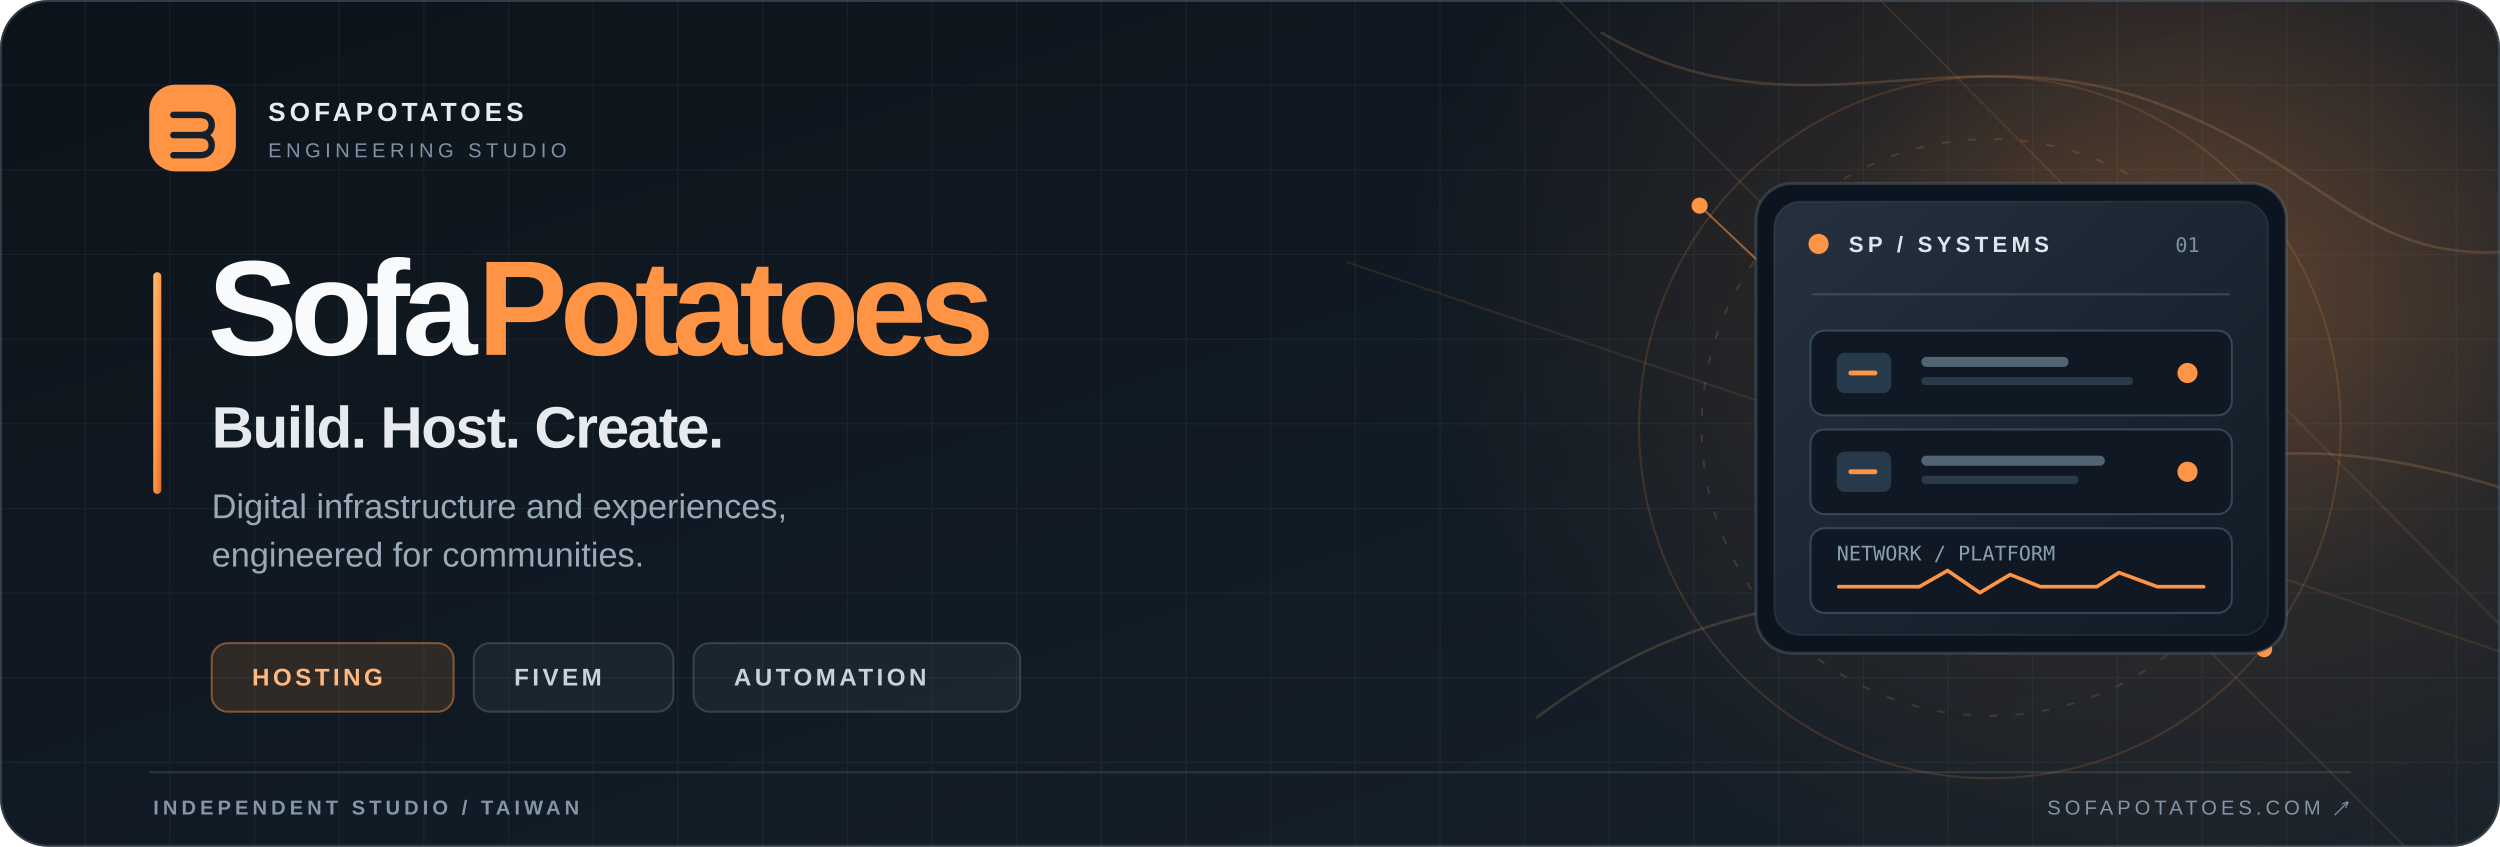
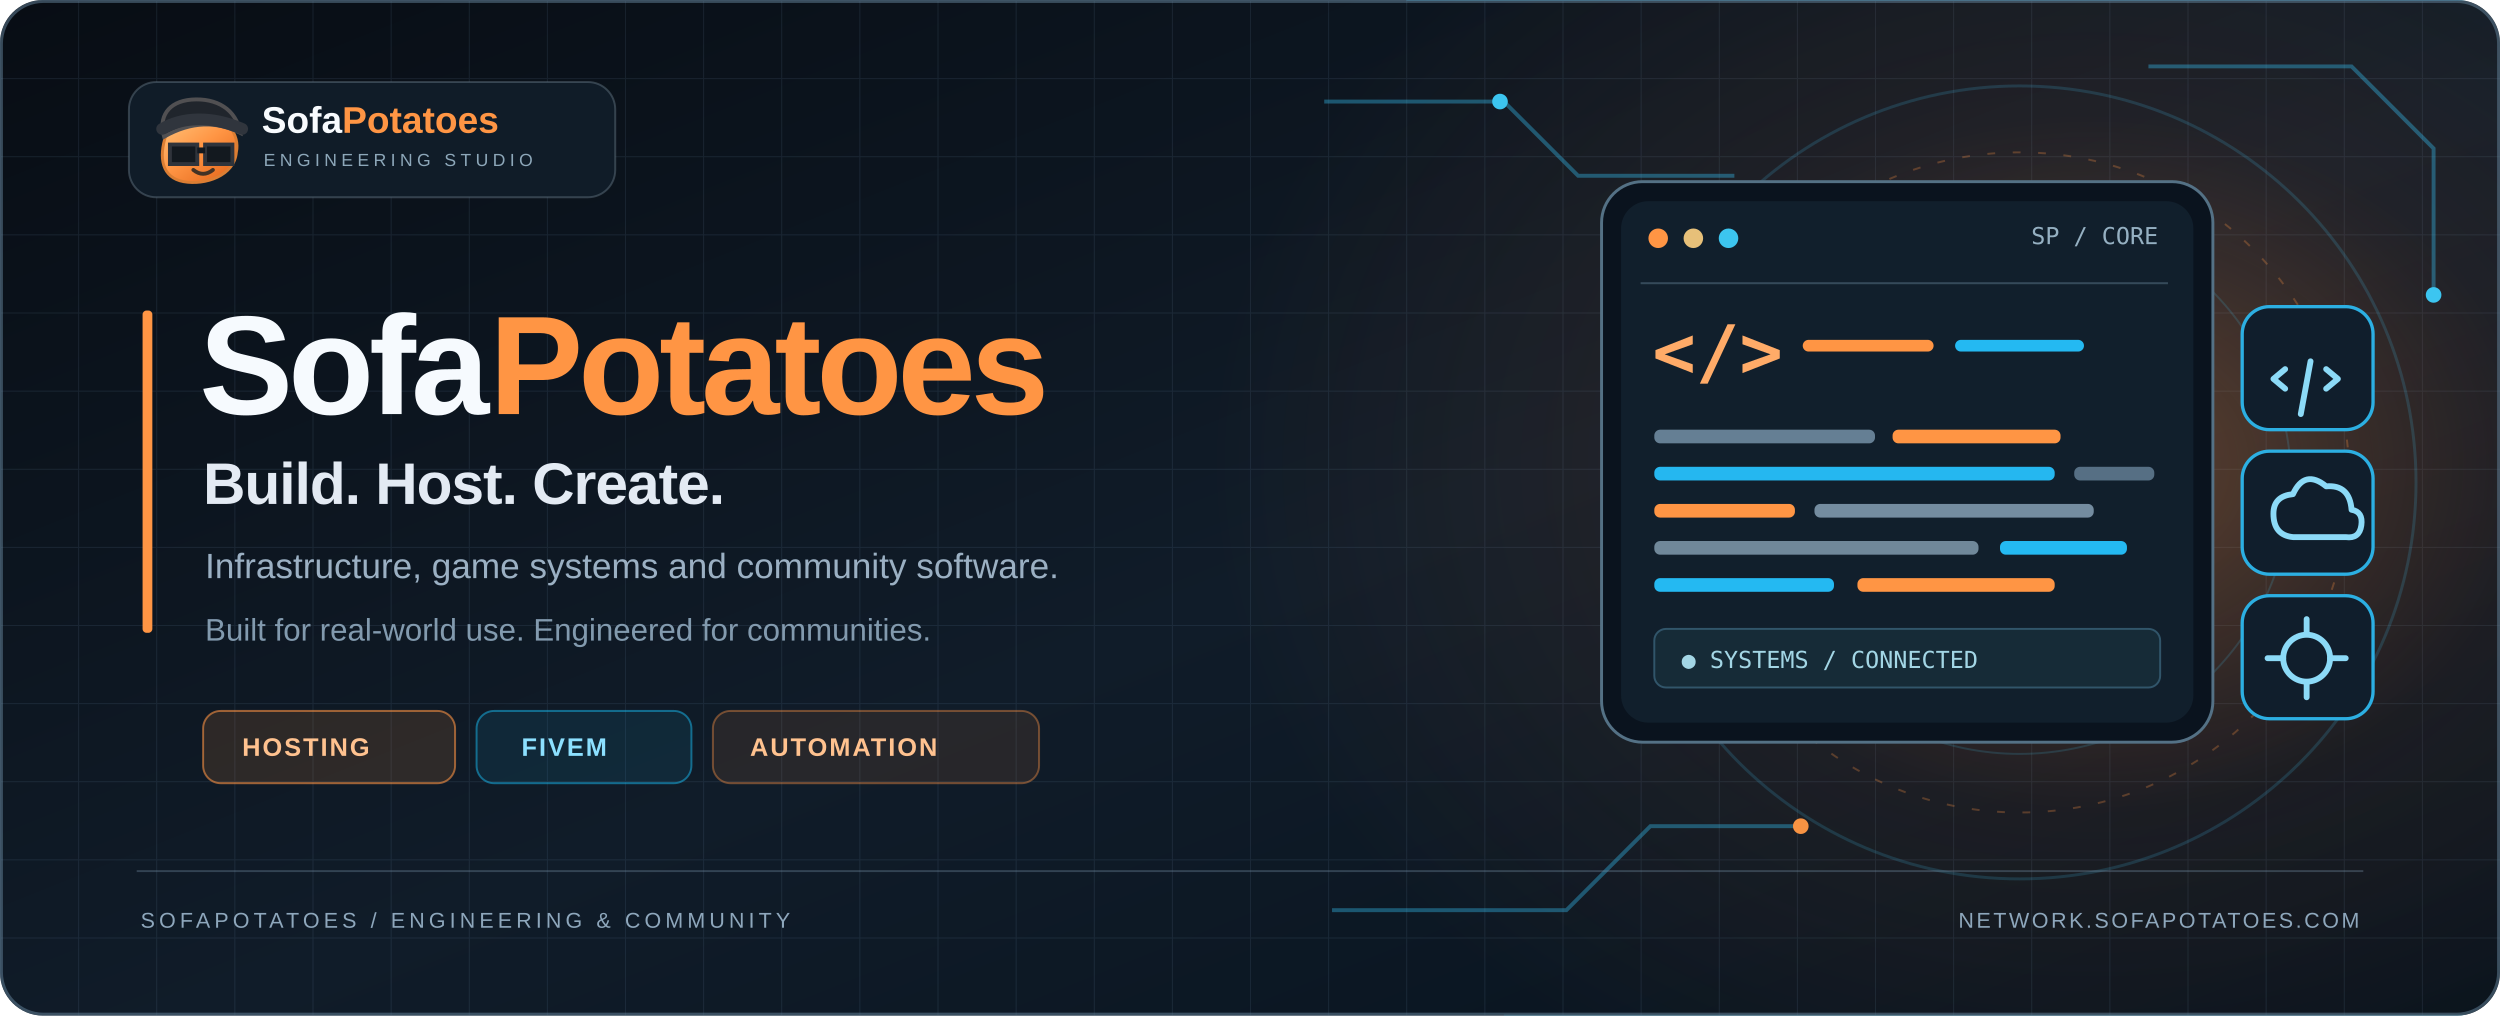
- <svg xmlns="http://www.w3.org/2000/svg" width="1240" height="420" viewBox="0 0 1240 420" role="img" aria-labelledby="title desc">
+ <svg xmlns="http://www.w3.org/2000/svg" width="1280" height="520" viewBox="0 0 1280 520" role="img" aria-labelledby="title desc">
  <defs>
-     <linearGradient id="background" x1="0" x2="1" y1="0" y2="1">
-       <stop offset="0" stop-color="#0D131A" />
-       <stop offset=".56" stop-color="#111B25" />
-       <stop offset="1" stop-color="#18212A" />
+     <linearGradient id="bg" x2="1" y2="1">
+       <stop stop-color="#080D14" />
+       <stop offset=".54" stop-color="#101C29" />
+       <stop offset="1" stop-color="#07121D" />
    </linearGradient>
-     <linearGradient id="orange" x1="0" x2="1" y1="0" y2="1">
-       <stop offset="0" stop-color="#FFBB78" />
-       <stop offset=".56" stop-color="#FF9544" />
-       <stop offset="1" stop-color="#E56A25" />
+     <linearGradient id="orange" x2=".8" y2="1">
+       <stop stop-color="#FFCB83" />
+       <stop offset=".55" stop-color="#FF9544" />
+       <stop offset="1" stop-color="#E66A1E" />
+     </linearGradient>
+     <linearGradient id="cyan" x2="1" y2="1">
+       <stop stop-color="#94EAFF" />
+       <stop offset="1" stop-color="#18A8EF" />
    </linearGradient>
    <radialGradient id="aura">
-       <stop offset="0" stop-color="#FF9544" stop-opacity=".34" />
-       <stop offset=".5" stop-color="#FF9544" stop-opacity=".09" />
+       <stop stop-color="#FF9544" stop-opacity=".35" />
+       <stop offset=".5" stop-color="#E67030" stop-opacity=".08" />
      <stop offset="1" stop-color="#FF9544" stop-opacity="0" />
    </radialGradient>
-     <linearGradient id="panel" x1="0" x2="1" y1="0" y2="1">
-       <stop offset="0" stop-color="#25313F" />
-       <stop offset="1" stop-color="#111B25" />
-     </linearGradient>
-     <pattern id="grid" width="42" height="42" patternUnits="userSpaceOnUse">
-       <path d="M42 0H0V42" fill="none" stroke="#8A99A9" stroke-opacity=".09" stroke-width="1" />
+     <pattern id="grid" width="40" height="40" patternUnits="userSpaceOnUse">
+       <path d="M40 0H0V40" fill="none" stroke="#82A6C8" stroke-opacity=".11" />
    </pattern>
-     <clipPath id="frame">
-       <rect width="1240" height="420" rx="24" />
+     <clipPath id="round">
+       <rect width="1280" height="520" rx="22" />
    </clipPath>
  </defs>
-   <g clip-path="url(#frame)">
-     <rect width="1240" height="420" fill="url(#background)" />
-     <rect width="1240" height="420" fill="url(#grid)" />
-     <ellipse cx="1084" cy="142" rx="385" ry="320" fill="url(#aura)" />
-     <path d="M738-35 1234 461M878-55 1255 325M668 130l592 200" fill="none" stroke="#FF9544" stroke-opacity=".12" stroke-width="1" />
-     <path d="M794 16C891 73 970 13 1072 52c93 35 104 92 207 67M762 356c107-80 173-42 245-88 76-47 140-60 261-17" fill="none" stroke="#FFB16C" stroke-opacity=".17" stroke-width="1.3" />
-     <g transform="translate(74 42)">
-       <rect width="43" height="43" rx="13" fill="#FF9544" />
-       <path d="M12 15h13c4 0 6 2 6 5s-2 5-6 5H18m-6 0h13c4 0 6 2 6 5s-2 5-6 5H12" fill="none" stroke="#17202A" stroke-width="3.2" stroke-linecap="round" stroke-linejoin="round" />
-       <text x="59" y="18" font-family="Arial, Helvetica, sans-serif" font-size="13" font-weight="700" letter-spacing="2" fill="#E7ECF1">SOFAPOTATOES</text>
-       <text x="59" y="36" font-family="Arial, Helvetica, sans-serif" font-size="10" letter-spacing="2.2" fill="#7F92A6">ENGINEERING STUDIO</text>
+   <g clip-path="url(#round)">
+     <rect width="1280" height="520" fill="url(#bg)" />
+     <rect width="1280" height="520" fill="url(#grid)" />
+     <ellipse cx="1070" cy="238" rx="450" ry="355" fill="url(#aura)" />
+     <path d="M720 0h560M770 520h510" stroke="#39BDEB" stroke-opacity=".35" />
+     <path d="M678 52h92l38 38h80M682 466h120l43-43h78M1100 34h104l42 42v76" stroke="#37BFEF" fill="none" stroke-opacity=".38" stroke-width="2" />
+     <circle cx="768" cy="52" r="4" fill="#3CC5F0" />
+     <circle cx="922" cy="423" r="4" fill="#F79343" />
+     <circle cx="1246" cy="151" r="4" fill="#3CC5F0" />
+     <g transform="translate(66 42)">
+       <rect width="249" height="59" rx="14" fill="#101C28" stroke="#6B7E8C" stroke-opacity=".43" />
+       <g transform="translate(13 9)">
+         <path d="M6 18C2 30 4 40 15 42c11 2 26-3 27-15 2-9-5-19-18-20C15 5 9 10 6 18Z" fill="url(#orange)" stroke="#DC7E33" stroke-width="1.5" />
+         <path d="M5 19c-3-10 2-18 14-19 13-1 23 5 25 17-12-6-25-6-39 2Z" fill="#20252C" stroke="#515052" stroke-width="2" />
+         <path d="M4 15c10-6 25-7 41 0" stroke="#30353D" stroke-width="6" fill="none" stroke-linecap="round" />
+         <path d="M8 23h14v10H8zM26 23h14v10H26z" fill="#13191F" stroke="#30343B" stroke-width="2" />
+         <path d="M22 26h4" stroke="#13191F" stroke-width="3" />
+         <path d="M20 36q5 4 10 0" stroke="#433225" stroke-width="2" fill="none" stroke-linecap="round" />
+       </g>
+       <text x="68" y="26" fill="#F8FBFE" font-size="19" font-family="Arial,Helvetica,sans-serif" font-weight="700">Sofa<tspan fill="#FF9544">Potatoes</tspan>
+       </text>
+       <text x="69" y="43" fill="#8DA7B9" font-family="Arial,Helvetica,sans-serif" font-size="9" letter-spacing="2.25">ENGINEERING STUDIO</text>
    </g>
-     <rect x="76" y="135" width="4" height="110" rx="2" fill="url(#orange)" />
-     <text x="103" y="176" font-family="Arial, Helvetica, sans-serif" font-size="67" font-weight="800" letter-spacing="-3.8" fill="#F8FAFB">Sofa<tspan fill="#FF9544">Potatoes</tspan>
+     <rect x="73" y="159" width="5" height="165" rx="2" fill="#FF9544" />
+     <text x="102" y="212" font-family="Arial,Helvetica,sans-serif" font-size="72" font-weight="800" letter-spacing="-2.5" fill="#F6FAFE">Sofa<tspan fill="#FF9544">Potatoes</tspan>
    </text>
-     <text x="105" y="222" font-family="Arial, Helvetica, sans-serif" font-size="29" font-weight="600" letter-spacing="-.7" fill="#E7EBF0">Build. Host. Create.</text>
-     <text x="105" y="257" font-family="Arial, Helvetica, sans-serif" font-size="17" fill="#98A9B8">Digital infrastructure and experiences,</text>
-     <text x="105" y="281" font-family="Arial, Helvetica, sans-serif" font-size="17" fill="#98A9B8">engineered for communities.</text>
-     <g font-family="Arial, Helvetica, sans-serif" font-size="12" font-weight="700" letter-spacing="1.7">
-       <rect x="105" y="319" width="120" height="34" rx="8" fill="#FF9544" fill-opacity=".13" stroke="#FF9544" stroke-opacity=".45" />
-       <text x="125" y="340" fill="#FFB87D">HOSTING</text>
-       <rect x="235" y="319" width="99" height="34" rx="8" fill="#D8E0E9" fill-opacity=".05" stroke="#4E6173" stroke-opacity=".55" />
-       <text x="255" y="340" fill="#C6D2DF">FIVEM</text>
-       <rect x="344" y="319" width="162" height="34" rx="8" fill="#D8E0E9" fill-opacity=".05" stroke="#4E6173" stroke-opacity=".55" />
-       <text x="364" y="340" fill="#C6D2DF">AUTOMATION</text>
+     <text x="104" y="258" font-family="Arial,Helvetica,sans-serif" font-size="30" font-weight="700" letter-spacing="-.5" fill="#E3EAF3">Build. Host. Create.</text>
+     <text x="105" y="296" font-family="Arial,Helvetica,sans-serif" font-size="18" fill="#9BB0C3">Infrastructure, game systems and community software.</text>
+     <text x="105" y="328" font-family="Arial,Helvetica,sans-serif" font-size="16" fill="#829AAE">Built for real-world use. Engineered for communities.</text>
+     <g font-family="Arial,Helvetica,sans-serif" font-weight="700" font-size="13" letter-spacing="1">
+       <rect x="104" y="364" width="129" height="37" rx="9" fill="#FF9544" fill-opacity=".13" stroke="#FF9544" stroke-opacity=".58" />
+       <text x="124" y="387" fill="#FFC28F">HOSTING</text>
+       <rect x="244" y="364" width="110" height="37" rx="9" fill="#19B7EB" fill-opacity=".09" stroke="#19B7EB" stroke-opacity=".51" />
+       <text x="267" y="387" fill="#8CE0FF">FIVEM</text>
+       <rect x="365" y="364" width="167" height="37" rx="9" fill="#FF9544" fill-opacity=".10" stroke="#FF9544" stroke-opacity=".4" />
+       <text x="384" y="387" fill="#FFC28F">AUTOMATION</text>
    </g>
-     <g transform="translate(823 64)">
-       <circle cx="164" cy="148" r="174" fill="none" stroke="#FF9544" stroke-opacity=".16" stroke-width="1" />
-       <circle cx="164" cy="148" r="143" fill="none" stroke="#FF9544" stroke-opacity=".17" stroke-width="1" stroke-dasharray="4 9" />
-       <circle cx="164" cy="148" r="112" fill="none" stroke="#FF9544" stroke-opacity=".18" stroke-width="1" />
-       <circle cx="20" cy="38" r="4" fill="#FF9544" />
-       <circle cx="300" cy="258" r="4" fill="#FF9544" />
-       <path d="M20 38 77 92M300 258 261 220" fill="none" stroke="#FF9544" stroke-opacity=".55" />
+     <circle cx="1034" cy="247" r="203" stroke="#43C7F1" stroke-opacity=".17" stroke-width="1.5" fill="none" />
+     <circle cx="1034" cy="247" r="169" stroke="#FF9544" stroke-opacity=".27" stroke-dasharray="4 9" fill="none" />
+     <circle cx="1034" cy="247" r="139" stroke="#43C7F1" stroke-opacity=".16" fill="none" />
+     <g transform="translate(820 93)">
+       <rect x="0" y="0" width="313" height="287" rx="21" fill="#0A131E" stroke="#547185" stroke-width="1.5" />
+       <rect x="10" y="10" width="293" height="267" rx="14" fill="#111F2C" />
+       <circle cx="29" cy="29" r="5" fill="#FF9544" />
+       <circle cx="47" cy="29" r="5" fill="#E7C079" />
+       <circle cx="65" cy="29" r="5" fill="#3CC5EF" />
+       <text x="285" y="32" fill="#95B0C2" text-anchor="end" font-family="monospace" font-size="12">SP / CORE</text>
+       <path d="M20 52H290" stroke="#526D80" stroke-opacity=".55" />
+       <text x="26" y="100" fill="#FFAB68" font-family="monospace" font-size="37" font-weight="700">&lt;/&gt;</text>
+       <rect x="103" y="81" width="67" height="6" rx="3" fill="#FF9544" />
+       <rect x="181" y="81" width="66" height="6" rx="3" fill="#24B9F2" />
+       <rect x="27" y="127" width="113" height="7" rx="3" fill="#657F94" />
+       <rect x="149" y="127" width="86" height="7" rx="3" fill="#FF9544" />
+       <rect x="27" y="146" width="205" height="7" rx="3" fill="#25B7F0" />
+       <rect x="242" y="146" width="41" height="7" rx="3" fill="#566F84" />
+       <rect x="27" y="165" width="72" height="7" rx="3" fill="#FF9544" />
+       <rect x="109" y="165" width="143" height="7" rx="3" fill="#748CA0" />
+       <rect x="27" y="184" width="166" height="7" rx="3" fill="#70889A" />
+       <rect x="204" y="184" width="65" height="7" rx="3" fill="#24B9F2" />
+       <rect x="27" y="203" width="92" height="7" rx="3" fill="#24B9F2" />
+       <rect x="131" y="203" width="101" height="7" rx="3" fill="#FF9544" />
+       <rect x="27" y="229" width="259" height="30" rx="6" fill="#162B37" stroke="#31556A" />
+       <text x="41" y="249" fill="#A3D6E5" font-family="monospace" font-size="12">● SYSTEMS / CONNECTED</text>
    </g>
-     <g transform="translate(871 91)">
-       <rect width="263" height="233" rx="18" fill="#0C151F" stroke="#6A7A89" stroke-opacity=".34" stroke-width="1.5" />
-       <rect x="9" y="9" width="245" height="215" rx="13" fill="url(#panel)" stroke="#D8E4EE" stroke-opacity=".08" />
-       <path d="M28 55H235" stroke="#597084" stroke-opacity=".48" />
-       <circle cx="31" cy="30" r="5" fill="#FF9544" />
-       <text x="46" y="34" font-family="Arial, Helvetica, sans-serif" font-size="11" font-weight="700" letter-spacing="2.1" fill="#DDE6EF">SP / SYSTEMS</text>
-       <text x="220" y="34" text-anchor="end" font-family="monospace" font-size="10" fill="#7D92A5">01</text>
-       <g transform="translate(27 73)">
-         <rect width="209" height="42" rx="7" fill="#101923" stroke="#43586A" stroke-opacity=".7" />
-         <rect x="13" y="11" width="27" height="20" rx="4" fill="#263A4B" />
-         <path d="M20 21h12" stroke="#FF9544" stroke-width="2.4" stroke-linecap="round" />
-         <rect x="55" y="13" width="73" height="5" rx="2.5" fill="#7F95A7" fill-opacity=".6" />
-         <rect x="55" y="23" width="105" height="4" rx="2" fill="#567184" fill-opacity=".38" />
-         <circle cx="187" cy="21" r="5" fill="#FF9544" />
-       </g>
-       <g transform="translate(27 122)">
-         <rect width="209" height="42" rx="7" fill="#101923" stroke="#43586A" stroke-opacity=".7" />
-         <rect x="13" y="11" width="27" height="20" rx="4" fill="#263A4B" />
-         <path d="M20 21h12" stroke="#FF9544" stroke-width="2.4" stroke-linecap="round" />
-         <rect x="55" y="13" width="91" height="5" rx="2.5" fill="#7F95A7" fill-opacity=".6" />
-         <rect x="55" y="23" width="78" height="4" rx="2" fill="#567184" fill-opacity=".38" />
-         <circle cx="187" cy="21" r="5" fill="#FF9544" />
-       </g>
-       <g transform="translate(27 171)">
-         <rect width="209" height="42" rx="7" fill="#101923" stroke="#43586A" stroke-opacity=".7" />
-         <text x="13" y="16" font-family="monospace" font-size="10" fill="#87A0B1">NETWORK / PLATFORM</text>
-         <path d="M14 29h40l14-8 16 11 15-9 15 6h28l11-7 19 7h23" fill="none" stroke="#FF9544" stroke-width="1.8" stroke-linecap="round" stroke-linejoin="round" />
-       </g>
+     <g fill="#101E2C" stroke="#2CAFE2" stroke-width="1.7">
+       <rect x="1148" y="157" width="67" height="63" rx="14" />
+       <rect x="1148" y="231" width="67" height="63" rx="14" />
+       <rect x="1148" y="305" width="67" height="63" rx="14" />
    </g>
-     <path d="M74 383H1166" stroke="#73879B" stroke-opacity=".25" />
-     <text x="76" y="404" font-family="Arial, Helvetica, sans-serif" font-size="10" font-weight="700" letter-spacing="2" fill="#8396A8">INDEPENDENT STUDIO  /  TAIWAN</text>
-     <text x="1165" y="404" text-anchor="end" font-family="Arial, Helvetica, sans-serif" font-size="10" letter-spacing="2" fill="#8396A8">SOFAPOTATOES.COM  ↗</text>
+     <g stroke="#8CDAF7" stroke-width="3" fill="none" stroke-linecap="round" stroke-linejoin="round">
+       <path d="M1170 189l-6 5 6 5m21-10 6 5-6 5m-8-14-5 27" />
+       <path d="M1164 263q0-9 10-10 6-13 17-4 12-1 13 12 6 1 5 8t-8 6h-27q-10-1-10-12Z" />
+       <circle cx="1181" cy="337" r="12" />
+       <path d="M1181 317v7m0 26v7m-20-20h8m24 0h8" />
+     </g>
+     <path d="M70 446H1210" stroke="#6E879B" stroke-opacity=".38" />
+     <text x="72" y="475" fill="#8EA7BC" font-family="Arial,Helvetica,sans-serif" font-size="11" letter-spacing="2.1">SOFAPOTATOES  /  ENGINEERING &amp; COMMUNITY</text>
+     <text x="1208" y="475" fill="#8EA7BC" font-family="Arial,Helvetica,sans-serif" font-size="11" text-anchor="end" letter-spacing="1.3">NETWORK.SOFAPOTATOES.COM</text>
+     <rect x=".75" y=".75" width="1278.5" height="518.5" rx="21.5" fill="none" stroke="#628199" stroke-opacity=".52" stroke-width="1.5" />
  </g>
-   <rect x=".5" y=".5" width="1239" height="419" rx="23.5" fill="none" stroke="#566474" stroke-opacity=".47" />
</svg>
